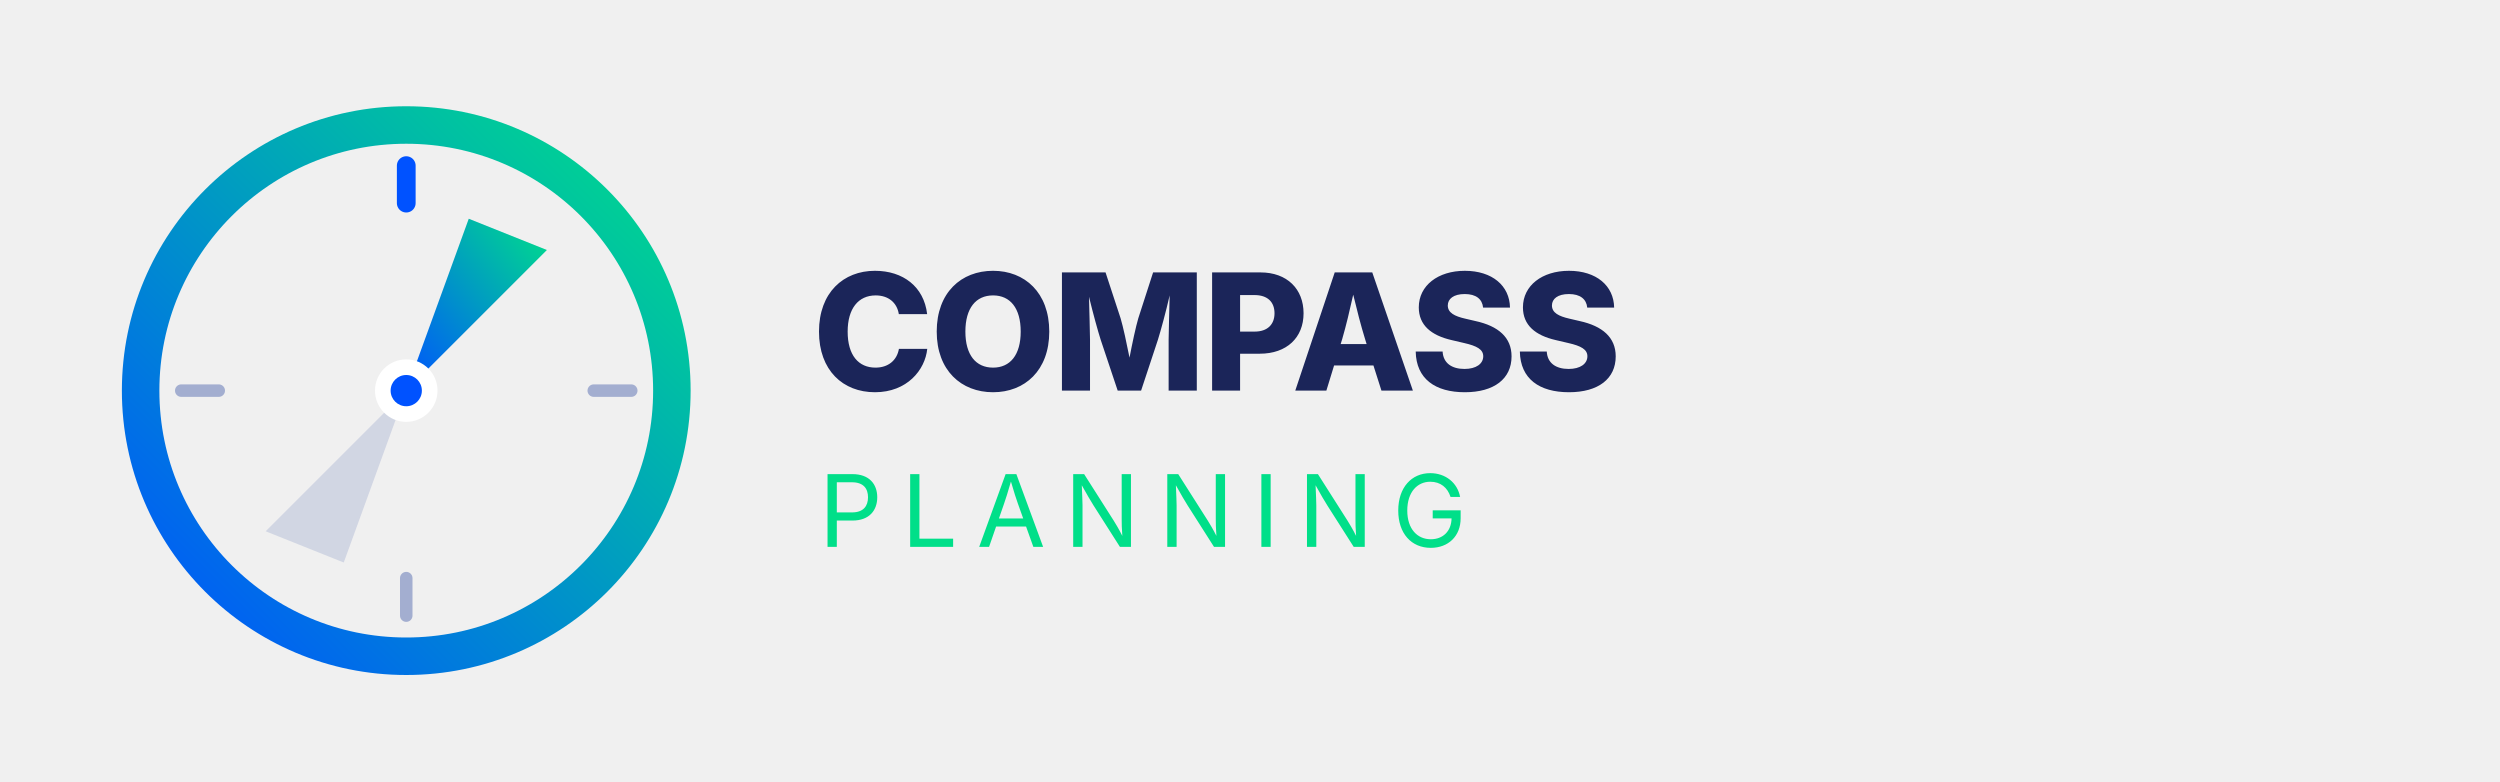
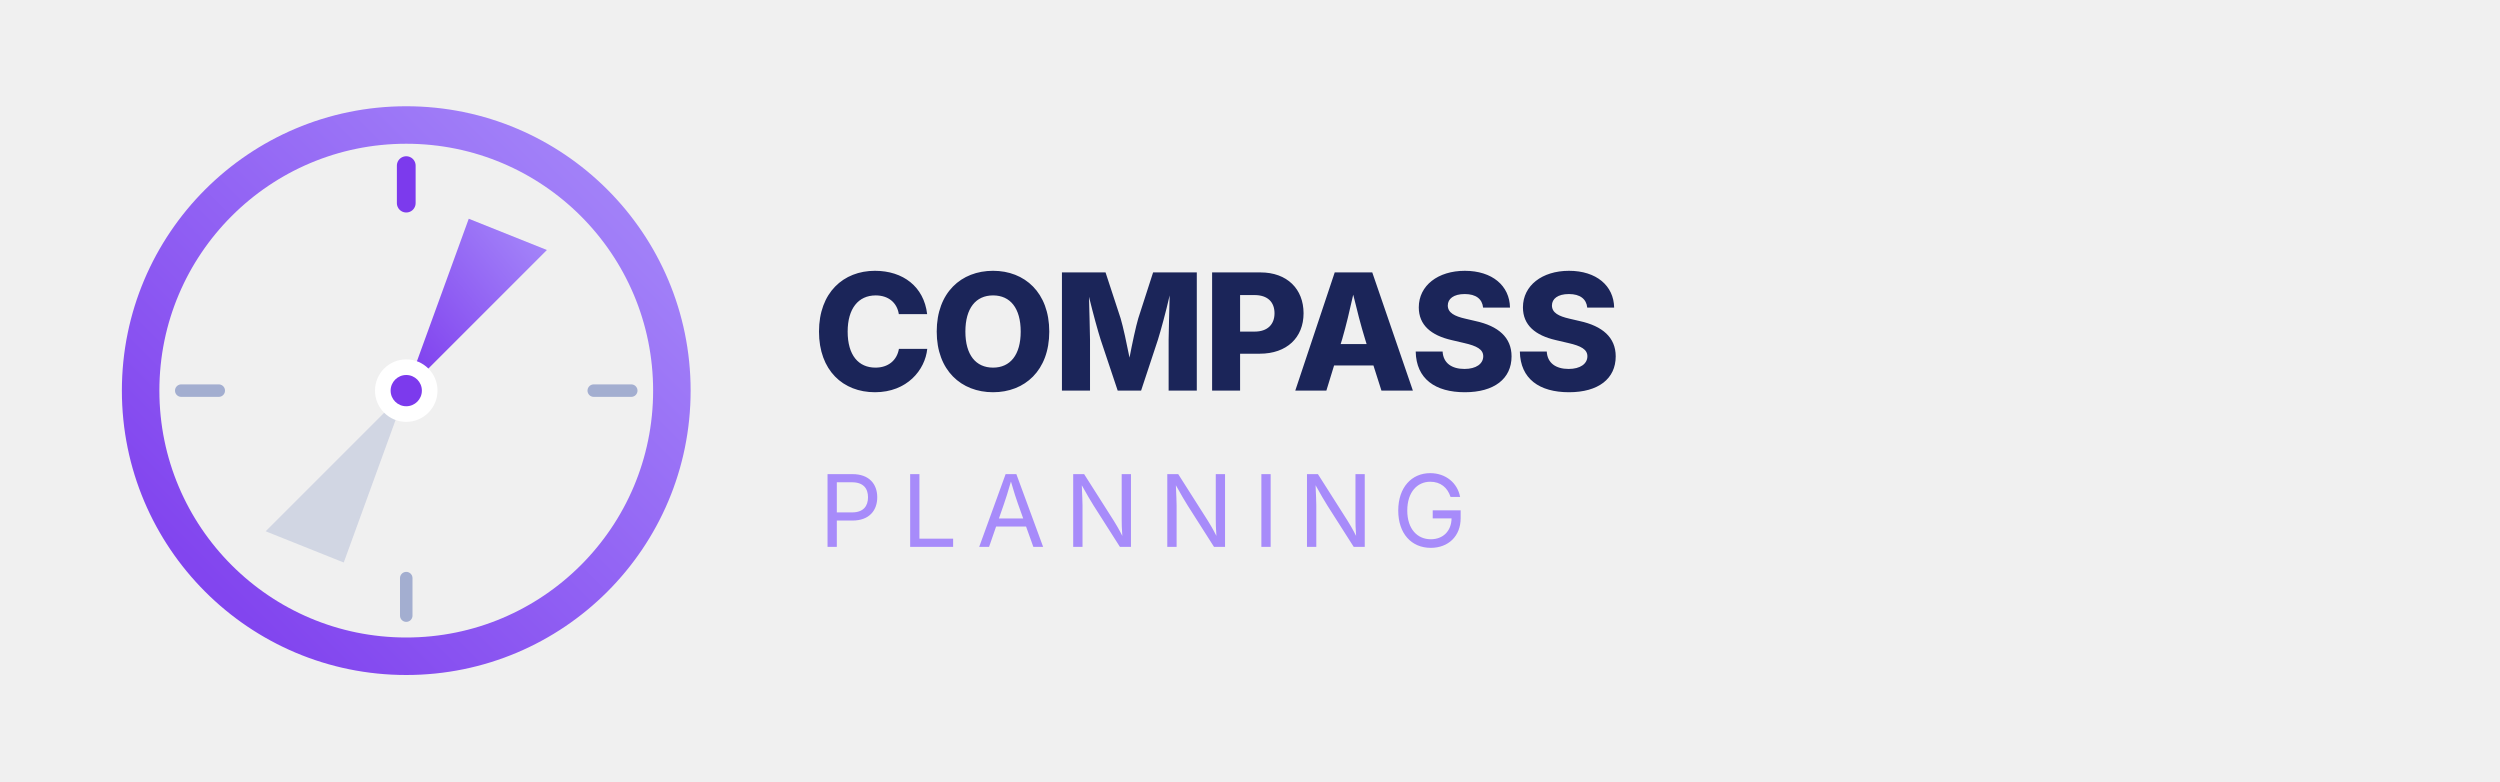
<svg xmlns="http://www.w3.org/2000/svg" viewBox="0 0 800 250" width="100%" height="100%">
  <defs>
    <linearGradient id="compassGrad" x1="0%" y1="100%" x2="100%" y2="0%">
-       <stop offset="0%" stop-color="#0052FF" />
-       <stop offset="100%" stop-color="#00DF89" />
+       <stop offset="0%" stop-color="#7C3AED" />
+       <stop offset="100%" stop-color="#A78BFA" />
    </linearGradient>
  </defs>
  <g transform="translate(30, 25)">
    <circle cx="100" cy="100" r="85" fill="none" stroke="url(#compassGrad)" stroke-width="12" />
-     <line x1="100" y1="28" x2="100" y2="40" stroke="#0052FF" stroke-width="6" stroke-linecap="round" />
+     <line x1="100" y1="28" x2="100" y2="40" stroke="#7C3AED" stroke-width="6" stroke-linecap="round" />
    <line x1="100" y1="172" x2="100" y2="160" stroke="#A3AED0" stroke-width="4" stroke-linecap="round" />
    <line x1="28" y1="100" x2="40" y2="100" stroke="#A3AED0" stroke-width="4" stroke-linecap="round" />
    <line x1="172" y1="100" x2="160" y2="100" stroke="#A3AED0" stroke-width="4" stroke-linecap="round" />
    <polygon points="100,100 145,55 120,45" fill="url(#compassGrad)" />
    <polygon points="100,100 55,145 80,155" fill="#A3AED0" opacity="0.4" />
    <circle cx="100" cy="100" r="10" fill="#FFFFFF" />
-     <circle cx="100" cy="100" r="5" fill="#0052FF" />
+     <circle cx="100" cy="100" r="5" fill="#7C3AED" />
  </g>
  <text x="260" y="125" font-family="'Inter', 'Montserrat', 'Segoe UI', sans-serif" font-size="52" font-weight="800" fill="#1B2559" letter-spacing="-1">COMPASS</text>
-   <text x="262" y="175" font-family="'Inter', 'Segoe UI', sans-serif" font-size="32" font-weight="400" fill="#00DF89" letter-spacing="6">PLANNING</text>
+   <text x="262" y="175" font-family="'Inter', 'Segoe UI', sans-serif" font-size="32" font-weight="400" fill="#A78BFA" letter-spacing="6">PLANNING</text>
</svg>
